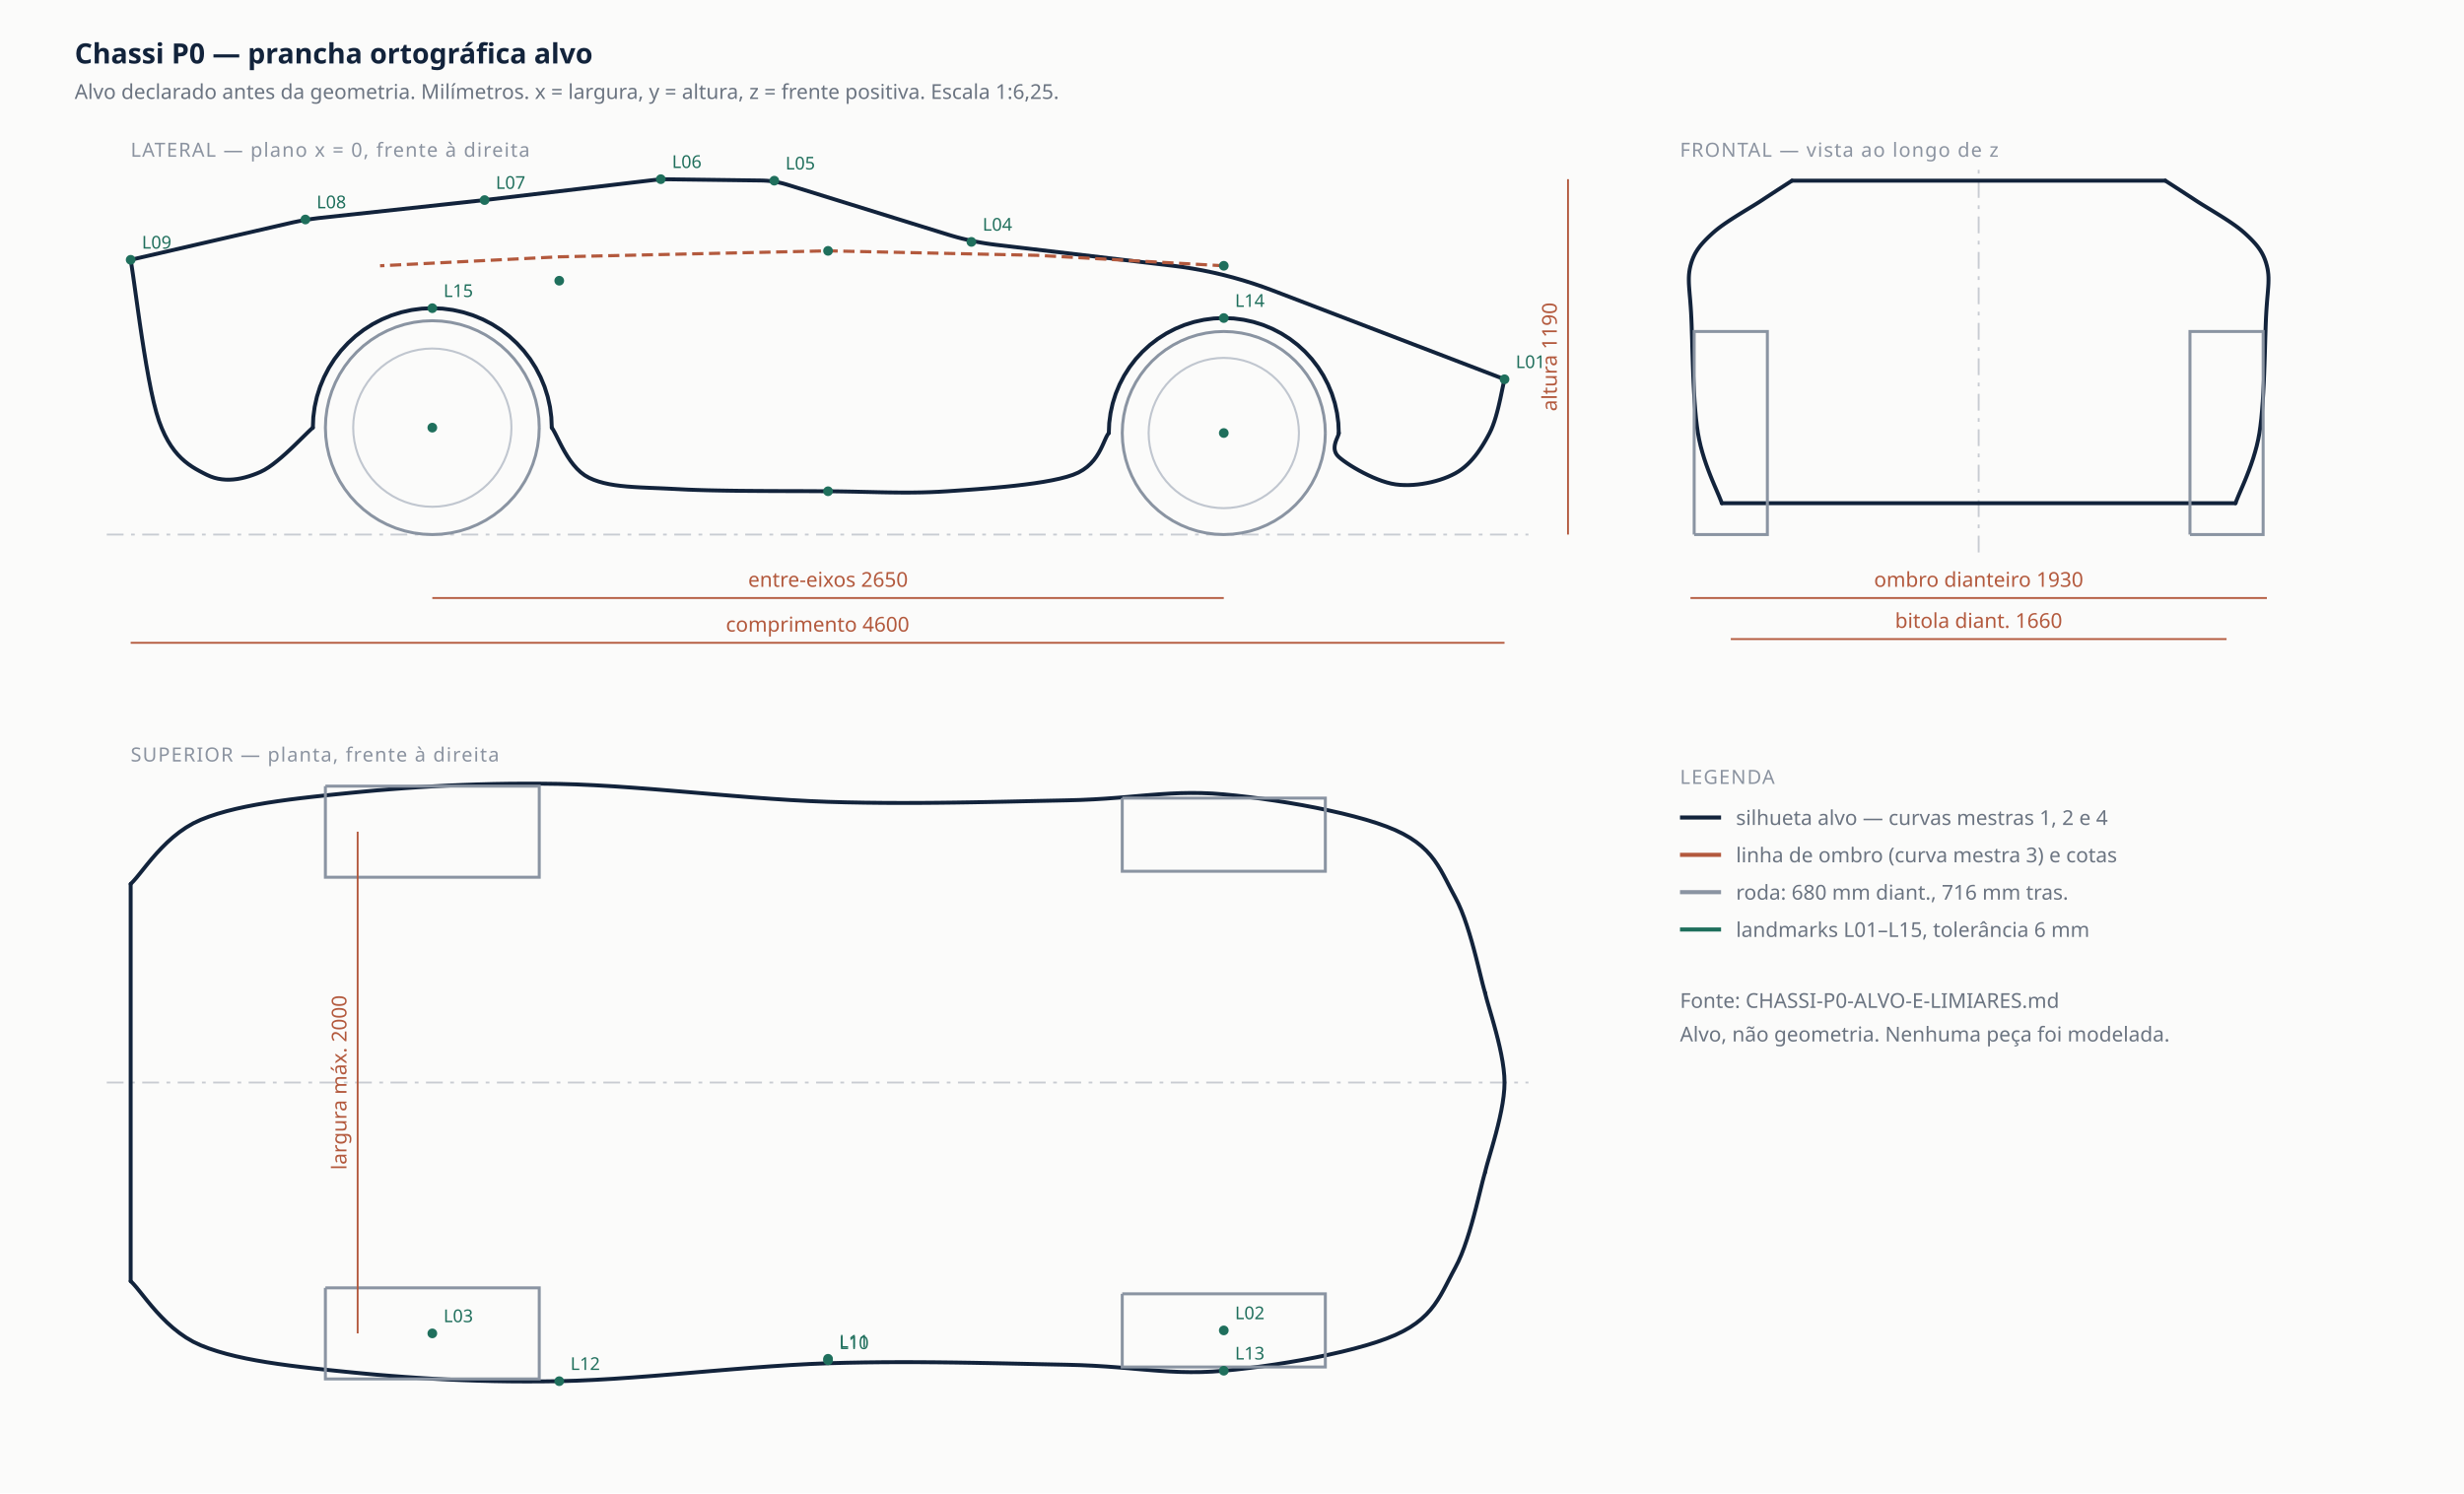
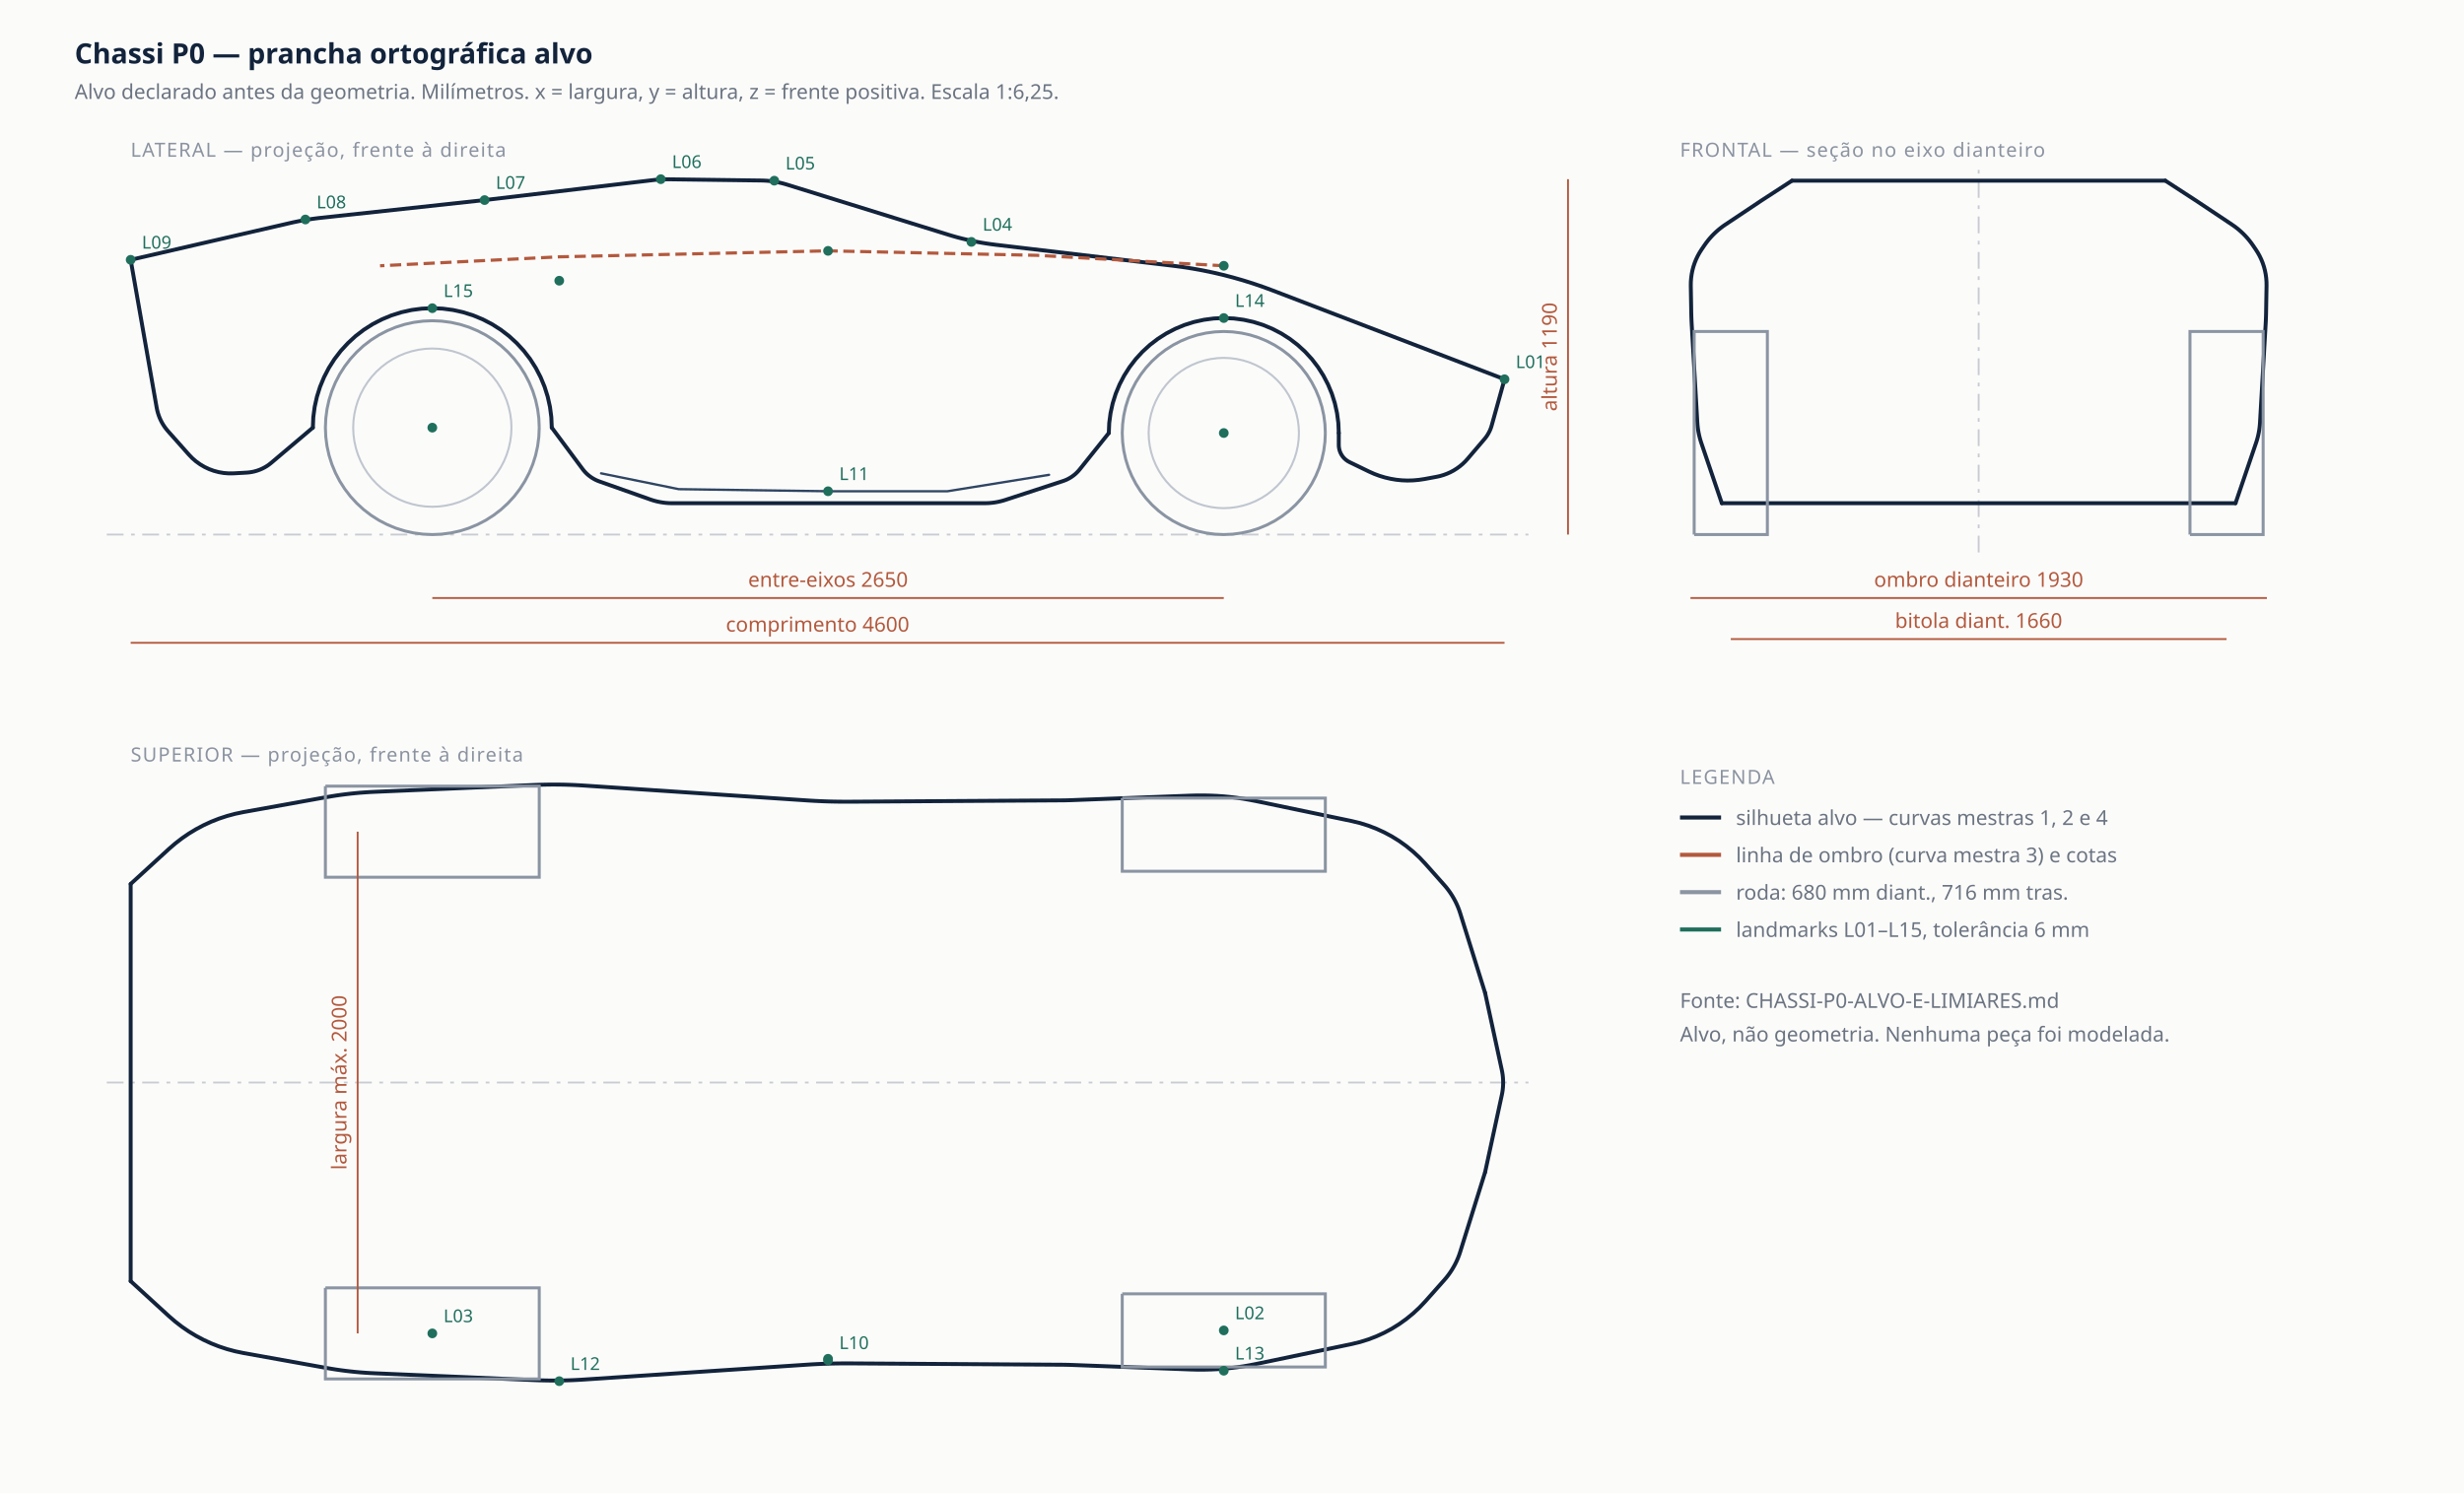
<svg xmlns="http://www.w3.org/2000/svg" viewBox="0 0 1320 800" width="1320" height="800" font-family="ui-sans-serif, system-ui, sans-serif">
  <rect width="1320" height="800" fill="#fbfbfa" />
  <style>
  .contorno{fill:none;stroke:#12233b;stroke-width:2.1;stroke-linejoin:round;stroke-linecap:round}
  .painel{fill:none;stroke:#2f4562;stroke-width:1.25;stroke-linejoin:round;stroke-linecap:round}
  .vidro{fill:none;stroke:#3d6b86;stroke-width:1.35;stroke-linejoin:round}
  .cromo{fill:none;stroke:#8a94a2;stroke-width:1.4;stroke-linejoin:round}
  .roda{fill:none;stroke:#8a94a2;stroke-width:1.6}
  .aro{fill:none;stroke:#c0c6cf;stroke-width:1.1}
  .eixo{fill:none;stroke:#c8ccd2;stroke-width:1;stroke-dasharray:9 4 2 4}
  .carater{fill:none;stroke:#b3593d;stroke-width:1.7;stroke-dasharray:6 3}
  .cota{stroke:#b3593d;stroke-width:1;fill:none}
  .cotat{fill:#b3593d;font-size:11px}
  .lm{fill:#1f6f5c}
  .lmt{fill:#1f6f5c;font-size:9.5px}
  .tit{fill:#12233b;font-size:15px;font-weight:600}
  .sub{fill:#6b7481;font-size:11px}
  .rot{fill:#8b93a0;font-size:10.5px;letter-spacing:.06em}
</style>
  <text x="40" y="34" class="tit">Chassi P0 — prancha ortográfica alvo</text>
  <text x="40" y="53" class="sub">Alvo declarado antes da geometria. Milímetros. x = largura, y = altura, z = frente positiva. Escala 1:6,25.</text>
-   <text x="70" y="84" class="rot">LATERAL — plano x = 0, frente à direita</text>
-   <text x="900" y="84" class="rot">FRONTAL — vista ao longo de z</text>
-   <text x="70" y="408" class="rot">SUPERIOR — planta, frente à direita</text>
+   <text x="70" y="84" class="rot">LATERAL — projeção, frente à direita</text>
+   <text x="900" y="84" class="rot">FRONTAL — seção no eixo dianteiro</text>
+   <text x="70" y="408" class="rot">SUPERIOR — projeção, frente à direita</text>
  <path class="eixo" d="M 57.2 286.4 L 818.8 286.4" />
  <path class="contorno" d="M 806 203.2 L 681.67 155.58 L 676.46 153.66 L 671.2 151.87 L 665.9 150.21 L 660.56 148.68 L 655.19 147.28 L 649.78 146.02 L 644.34 144.89 L 638.87 143.9 L 633.39 143.04 L 627.88 142.32 L 533.55 131.16 L 530.93 130.82 L 528.32 130.44 L 525.71 130.01 L 523.11 129.53 L 520.53 129.01 L 517.95 128.43 L 515.38 127.81 L 512.83 127.15 L 510.29 126.43 L 507.76 125.67 L 421.45 98.86 L 420.12 98.47 L 418.78 98.12 L 417.44 97.81 L 416.08 97.53 L 414.72 97.3 L 413.35 97.1 L 411.98 96.94 L 410.6 96.82 L 409.22 96.75 L 407.84 96.71 L 358.21 96.06 L 357.37 96.05 L 356.53 96.06 L 355.69 96.07 L 354.85 96.1 L 354.01 96.14 L 353.17 96.19 L 352.33 96.25 L 351.49 96.32 L 350.66 96.4 L 349.82 96.5 L 260.09 107.14 L 259.99 107.15 L 259.89 107.17 L 259.79 107.18 L 259.7 107.19 L 259.6 107.2 L 259.5 107.21 L 259.41 107.22 L 259.31 107.23 L 259.21 107.24 L 259.11 107.25 L 172.12 116.68 L 170.42 116.87 L 168.72 117.09 L 167.02 117.32 L 165.33 117.58 L 163.64 117.85 L 161.96 118.15 L 160.27 118.46 L 158.59 118.8 L 156.92 119.15 L 155.25 119.53 L 70 139.2" />
-   <path class="contorno" d="M 806 203.2 L 805.7 204.39 L 805.37 205.87 L 805 207.6 L 804.6 209.54 L 804.16 211.66 L 803.68 213.91 L 803.15 216.25 L 802.58 218.65 L 801.95 221.06 L 801.28 223.46 L 800.55 225.79 L 799.76 228.01 L 798.91 230.1 L 798 232 L 797.04 233.8 L 796.04 235.6 L 794.99 237.39 L 793.9 239.15 L 792.75 240.89 L 791.56 242.58 L 790.3 244.23 L 788.98 245.82 L 787.6 247.34 L 786.15 248.78 L 784.63 250.14 L 783.03 251.4 L 781.36 252.56 L 779.6 253.6 L 777.73 254.55 L 775.73 255.45 L 773.61 256.28 L 771.4 257.04 L 769.11 257.72 L 766.75 258.32 L 764.35 258.83 L 761.92 259.25 L 759.47 259.57 L 757.02 259.79 L 754.6 259.9 L 752.21 259.89 L 749.87 259.77 L 747.6 259.52 L 745.31 259.1 L 742.91 258.48 L 740.43 257.7 L 737.91 256.76 L 735.38 255.71 L 732.86 254.55 L 730.4 253.33 L 728.02 252.06 L 725.75 250.76 L 723.62 249.47 L 721.67 248.2 L 719.93 246.98 L 718.43 245.84 L 717.2 244.8 L 716.26 243.8 L 715.6 242.76 L 715.19 241.7 L 714.98 240.63 L 714.96 239.56 L 715.07 238.51 L 715.3 237.48 L 715.6 236.49 L 715.95 235.55 L 716.31 234.67 L 716.65 233.86 L 716.93 233.14 L 717.13 232.52 L 717.2 232" />
-   <path class="contorno" d="M 594 232 L 593.33 232.94 L 592.68 234.14 L 592.02 235.56 L 591.31 237.16 L 590.53 238.9 L 589.63 240.75 L 588.6 242.65 L 587.39 244.58 L 585.99 246.49 L 584.34 248.34 L 582.44 250.1 L 580.23 251.72 L 577.7 253.17 L 574.8 254.4 L 571.47 255.47 L 567.69 256.45 L 563.52 257.34 L 559.01 258.16 L 554.21 258.91 L 549.19 259.58 L 544 260.2 L 538.7 260.76 L 533.33 261.26 L 527.97 261.72 L 522.65 262.14 L 517.45 262.52 L 512.42 262.87 L 507.6 263.2 L 502.97 263.47 L 498.43 263.67 L 493.96 263.8 L 489.55 263.87 L 485.16 263.9 L 480.79 263.87 L 476.4 263.82 L 471.98 263.74 L 467.51 263.64 L 462.96 263.54 L 458.31 263.43 L 453.55 263.34 L 448.66 263.26 L 443.6 263.2 L 438.3 263.17 L 432.73 263.14 L 426.94 263.12 L 420.98 263.11 L 414.9 263.09 L 408.75 263.06 L 402.6 263.02 L 396.49 262.97 L 390.47 262.89 L 384.59 262.79 L 378.91 262.67 L 373.49 262.51 L 368.37 262.32 L 363.6 262.08 L 359.12 261.85 L 354.82 261.65 L 350.69 261.48 L 346.74 261.31 L 342.95 261.13 L 339.32 260.91 L 335.85 260.65 L 332.53 260.32 L 329.36 259.91 L 326.34 259.4 L 323.46 258.77 L 320.71 258 L 318.09 257.09 L 315.6 256 L 313.26 254.66 L 311.1 253.02 L 309.1 251.13 L 307.26 249.05 L 305.57 246.83 L 304.02 244.52 L 302.6 242.18 L 301.3 239.85 L 300.12 237.59 L 299.04 235.45 L 298.06 233.48 L 297.16 231.73 L 296.35 230.26 L 295.6 229.12" />
-   <path class="contorno" d="M 167.6 229.12 L 166.46 230.13 L 165.08 231.45 L 163.47 233.03 L 161.66 234.8 L 159.7 236.73 L 157.6 238.77 L 155.4 240.86 L 153.13 242.95 L 150.81 245 L 148.47 246.95 L 146.16 248.76 L 143.89 250.37 L 141.69 251.73 L 139.6 252.8 L 137.56 253.67 L 135.5 254.45 L 133.42 255.15 L 131.34 255.75 L 129.24 256.25 L 127.15 256.63 L 125.05 256.88 L 122.96 257 L 120.88 256.98 L 118.82 256.8 L 116.77 256.47 L 114.75 255.96 L 112.76 255.27 L 110.8 254.4 L 108.85 253.42 L 106.88 252.38 L 104.92 251.28 L 102.95 250.07 L 100.99 248.72 L 99.06 247.21 L 97.15 245.5 L 95.28 243.57 L 93.44 241.38 L 91.66 238.91 L 89.94 236.13 L 88.28 233 L 86.7 229.5 L 85.2 225.6 L 83.76 221 L 82.35 215.52 L 80.98 209.34 L 79.66 202.59 L 78.38 195.45 L 77.16 188.07 L 76 180.6 L 74.9 173.21 L 73.88 166.04 L 72.93 159.27 L 72.06 153.04 L 71.28 147.51 L 70.59 142.85 L 70 139.2" />
+   <path class="contorno" d="M 806 203.2 L 799.13 227.92 L 798.89 228.71 L 798.62 229.5 L 798.31 230.28 L 797.97 231.04 L 797.59 231.78 L 797.18 232.51 L 796.75 233.22 L 796.28 233.91 L 795.78 234.58 L 795.25 235.23 L 786.23 245.82 L 784.91 247.27 L 783.49 248.63 L 781.98 249.88 L 780.39 251.03 L 778.72 252.08 L 776.99 253 L 775.19 253.8 L 773.35 254.48 L 771.46 255.04 L 769.55 255.46 L 763.08 256.66 L 760.07 257.11 L 757.04 257.38 L 754 257.46 L 750.96 257.34 L 747.94 257.03 L 744.94 256.52 L 741.97 255.83 L 739.06 254.96 L 736.21 253.9 L 733.43 252.66 L 722.96 247.59 L 721.96 247.03 L 721.03 246.37 L 720.18 245.61 L 719.42 244.76 L 718.76 243.82 L 718.21 242.82 L 717.77 241.77 L 717.46 240.67 L 717.26 239.54 L 717.2 238.4 L 717.2 232" />
+   <path class="contorno" d="M 594 232 L 578.38 251.53 L 577.66 252.37 L 576.89 253.18 L 576.08 253.94 L 575.22 254.65 L 574.32 255.31 L 573.39 255.92 L 572.42 256.47 L 571.43 256.97 L 570.4 257.4 L 569.35 257.78 L 538.53 267.86 L 537.47 268.19 L 536.4 268.48 L 535.31 268.74 L 534.23 268.97 L 533.13 269.16 L 532.03 269.32 L 530.92 269.44 L 529.82 269.53 L 528.7 269.58 L 527.59 269.6 L 360.05 269.6 L 358.85 269.58 L 357.65 269.52 L 356.46 269.42 L 355.27 269.27 L 354.09 269.09 L 352.91 268.87 L 351.74 268.61 L 350.58 268.3 L 349.43 267.96 L 348.3 267.58 L 321.11 257.95 L 320.05 257.54 L 319.02 257.07 L 318.02 256.54 L 317.05 255.95 L 316.12 255.3 L 315.22 254.6 L 314.37 253.85 L 313.57 253.05 L 312.82 252.2 L 312.11 251.31 L 295.6 229.12" />
+   <path class="contorno" d="M 167.6 229.12 L 145.33 247.95 L 144.19 248.85 L 143 249.68 L 141.76 250.42 L 140.47 251.08 L 139.15 251.66 L 137.79 252.15 L 136.39 252.56 L 134.98 252.87 L 133.55 253.09 L 132.11 253.22 L 125.2 253.6 L 122.51 253.63 L 119.84 253.42 L 117.19 252.96 L 114.59 252.27 L 112.07 251.35 L 109.64 250.21 L 107.32 248.85 L 105.13 247.3 L 103.09 245.55 L 101.22 243.62 L 90.02 231.02 L 89.11 229.94 L 88.26 228.81 L 87.48 227.63 L 86.76 226.42 L 86.11 225.16 L 85.53 223.87 L 85.02 222.55 L 84.59 221.21 L 84.23 219.84 L 83.94 218.45 L 70 139.2" />
  <path class="roda" d="M 710 232 L 709.79 227.26 L 709.17 222.55 L 708.15 217.92 L 706.72 213.39 L 704.9 209.01 L 702.71 204.8 L 700.16 200.8 L 697.27 197.03 L 694.07 193.53 L 690.57 190.33 L 686.8 187.44 L 682.8 184.89 L 678.59 182.7 L 674.21 180.88 L 669.68 179.45 L 665.05 178.43 L 660.34 177.81 L 655.6 177.6 L 650.86 177.81 L 646.15 178.43 L 641.52 179.45 L 636.99 180.88 L 632.61 182.7 L 628.4 184.89 L 624.4 187.44 L 620.63 190.33 L 617.13 193.53 L 613.93 197.03 L 611.04 200.8 L 608.49 204.8 L 606.3 209.01 L 604.48 213.39 L 603.05 217.92 L 602.03 222.55 L 601.41 227.26 L 601.2 232 L 601.41 236.74 L 602.03 241.45 L 603.05 246.08 L 604.48 250.61 L 606.3 254.99 L 608.49 259.2 L 611.04 263.2 L 613.93 266.97 L 617.13 270.47 L 620.63 273.67 L 624.4 276.56 L 628.4 279.11 L 632.61 281.3 L 636.99 283.12 L 641.52 284.55 L 646.15 285.57 L 650.86 286.19 L 655.6 286.4 L 660.34 286.19 L 665.05 285.57 L 669.68 284.55 L 674.21 283.12 L 678.59 281.3 L 682.8 279.11 L 686.8 276.56 L 690.57 273.67 L 694.07 270.47 L 697.27 266.97 L 700.16 263.2 L 702.71 259.2 L 704.9 254.99 L 706.72 250.61 L 708.15 246.08 L 709.17 241.45 L 709.79 236.74 L 710 232" />
  <path class="aro" d="M 695.86 232 L 695.7 228.49 L 695.24 225.01 L 694.48 221.58 L 693.43 218.23 L 692.08 214.99 L 690.46 211.87 L 688.58 208.91 L 686.44 206.12 L 684.07 203.53 L 681.48 201.16 L 678.69 199.02 L 675.73 197.14 L 672.61 195.52 L 669.37 194.17 L 666.02 193.12 L 662.59 192.36 L 659.11 191.9 L 655.6 191.74 L 652.09 191.9 L 648.61 192.36 L 645.18 193.12 L 641.83 194.17 L 638.59 195.52 L 635.47 197.14 L 632.51 199.02 L 629.72 201.16 L 627.13 203.53 L 624.76 206.12 L 622.62 208.91 L 620.74 211.87 L 619.12 214.99 L 617.77 218.23 L 616.72 221.58 L 615.96 225.01 L 615.5 228.49 L 615.34 232 L 615.5 235.51 L 615.96 238.99 L 616.72 242.42 L 617.77 245.77 L 619.12 249.01 L 620.74 252.13 L 622.62 255.09 L 624.76 257.88 L 627.13 260.47 L 629.72 262.84 L 632.51 264.98 L 635.47 266.86 L 638.59 268.48 L 641.83 269.83 L 645.18 270.88 L 648.61 271.64 L 652.09 272.1 L 655.6 272.26 L 659.11 272.1 L 662.59 271.64 L 666.02 270.88 L 669.37 269.83 L 672.61 268.48 L 675.73 266.86 L 678.69 264.98 L 681.48 262.84 L 684.07 260.47 L 686.44 257.88 L 688.58 255.09 L 690.46 252.13 L 692.08 249.01 L 693.43 245.77 L 694.48 242.42 L 695.24 238.99 L 695.7 235.51 L 695.86 232" />
  <path class="contorno" d="M 594 232 L 594.23 226.63 L 594.94 221.3 L 596.1 216.06 L 597.71 210.93 L 599.77 205.97 L 602.25 201.2 L 605.14 196.67 L 608.41 192.4 L 612.04 188.44 L 616 184.81 L 620.27 181.54 L 624.8 178.65 L 629.57 176.17 L 634.53 174.11 L 639.66 172.5 L 644.9 171.34 L 650.23 170.63 L 655.6 170.4 L 660.97 170.63 L 666.3 171.34 L 671.54 172.5 L 676.67 174.11 L 681.63 176.17 L 686.4 178.65 L 690.93 181.54 L 695.2 184.81 L 699.16 188.44 L 702.79 192.4 L 706.06 196.67 L 708.95 201.2 L 711.43 205.97 L 713.49 210.93 L 715.1 216.06 L 716.26 221.3 L 716.97 226.63 L 717.2 232" />
  <path class="roda" d="M 288.88 229.12 L 288.66 224.13 L 288.01 219.17 L 286.93 214.29 L 285.43 209.53 L 283.51 204.91 L 281.21 200.48 L 278.52 196.27 L 275.48 192.3 L 272.1 188.62 L 268.42 185.24 L 264.45 182.2 L 260.24 179.51 L 255.81 177.21 L 251.19 175.29 L 246.43 173.79 L 241.55 172.71 L 236.59 172.06 L 231.6 171.84 L 226.61 172.06 L 221.65 172.71 L 216.77 173.79 L 212.01 175.29 L 207.39 177.21 L 202.96 179.51 L 198.75 182.2 L 194.78 185.24 L 191.1 188.62 L 187.72 192.3 L 184.68 196.27 L 181.99 200.48 L 179.69 204.91 L 177.77 209.53 L 176.27 214.29 L 175.19 219.17 L 174.54 224.13 L 174.32 229.12 L 174.54 234.11 L 175.19 239.07 L 176.27 243.95 L 177.77 248.71 L 179.69 253.33 L 181.99 257.76 L 184.68 261.97 L 187.72 265.94 L 191.1 269.62 L 194.78 273 L 198.75 276.04 L 202.96 278.73 L 207.39 281.03 L 212.01 282.95 L 216.77 284.45 L 221.65 285.53 L 226.61 286.18 L 231.6 286.4 L 236.59 286.18 L 241.55 285.53 L 246.43 284.45 L 251.19 282.95 L 255.81 281.03 L 260.24 278.73 L 264.45 276.04 L 268.42 273 L 272.1 269.62 L 275.48 265.94 L 278.52 261.97 L 281.21 257.76 L 283.51 253.33 L 285.43 248.71 L 286.93 243.95 L 288.01 239.07 L 288.66 234.11 L 288.88 229.12" />
  <path class="aro" d="M 273.99 229.12 L 273.83 225.43 L 273.34 221.76 L 272.54 218.15 L 271.43 214.62 L 270.02 211.21 L 268.31 207.93 L 266.32 204.81 L 264.07 201.87 L 261.57 199.15 L 258.85 196.65 L 255.91 194.4 L 252.79 192.41 L 249.51 190.7 L 246.1 189.29 L 242.57 188.18 L 238.96 187.38 L 235.29 186.89 L 231.6 186.73 L 227.91 186.89 L 224.24 187.38 L 220.63 188.18 L 217.1 189.29 L 213.69 190.7 L 210.41 192.41 L 207.29 194.4 L 204.35 196.65 L 201.63 199.15 L 199.13 201.87 L 196.88 204.81 L 194.89 207.93 L 193.18 211.21 L 191.77 214.62 L 190.66 218.15 L 189.86 221.76 L 189.37 225.43 L 189.21 229.12 L 189.37 232.81 L 189.86 236.48 L 190.66 240.09 L 191.77 243.62 L 193.18 247.03 L 194.89 250.31 L 196.88 253.43 L 199.13 256.37 L 201.63 259.09 L 204.35 261.59 L 207.29 263.84 L 210.41 265.83 L 213.69 267.54 L 217.1 268.95 L 220.63 270.06 L 224.24 270.86 L 227.91 271.35 L 231.6 271.51 L 235.29 271.35 L 238.96 270.86 L 242.57 270.06 L 246.1 268.95 L 249.51 267.54 L 252.79 265.83 L 255.91 263.84 L 258.85 261.59 L 261.57 259.09 L 264.07 256.37 L 266.32 253.43 L 268.31 250.31 L 270.02 247.03 L 271.43 243.62 L 272.54 240.09 L 273.34 236.48 L 273.83 232.81 L 273.99 229.12" />
  <path class="contorno" d="M 167.6 229.12 L 167.84 223.54 L 168.57 218.01 L 169.78 212.56 L 171.46 207.23 L 173.6 202.07 L 176.17 197.12 L 179.17 192.41 L 182.57 187.98 L 186.35 183.87 L 190.46 180.09 L 194.89 176.69 L 199.6 173.69 L 204.55 171.12 L 209.71 168.98 L 215.04 167.3 L 220.49 166.09 L 226.02 165.36 L 231.6 165.12 L 237.18 165.36 L 242.71 166.09 L 248.16 167.3 L 253.49 168.98 L 258.65 171.12 L 263.6 173.69 L 268.31 176.69 L 272.74 180.09 L 276.85 183.87 L 280.63 187.98 L 284.03 192.41 L 287.03 197.12 L 289.6 202.07 L 291.74 207.23 L 293.42 212.56 L 294.63 218.01 L 295.36 223.54 L 295.6 229.12" />
  <path class="carater" d="M 655.6 142.4 L 555.6 136.8 L 443.6 134.4 L 299.6 137.6 L 203.6 142.4" />
+   <path class="painel" d="M 562 254.4 L 507.6 263.2 L 443.6 263.2 L 363.6 262.08 L 322 253.6" />
  <path class="eixo" d="M 57.2 580 L 818.8 580" />
-   <path class="contorno" d="M 795.6 628 L 794.99 630.12 L 794.29 632.76 L 793.52 635.86 L 792.66 639.34 L 791.72 643.13 L 790.7 647.16 L 789.6 651.35 L 788.42 655.63 L 787.15 659.94 L 785.8 664.19 L 784.38 668.31 L 782.87 672.24 L 781.27 675.89 L 779.6 679.2 L 777.95 682.28 L 776.39 685.29 L 774.88 688.22 L 773.37 691.08 L 771.81 693.87 L 770.15 696.57 L 768.35 699.2 L 766.35 701.74 L 764.11 704.21 L 761.58 706.58 L 758.71 708.87 L 755.46 711.07 L 751.77 713.18 L 747.6 715.2 L 742.86 717.14 L 737.54 719.02 L 731.71 720.83 L 725.45 722.56 L 718.84 724.22 L 711.95 725.78 L 704.85 727.25 L 697.62 728.62 L 690.33 729.88 L 683.05 731.04 L 675.87 732.07 L 668.85 732.98 L 662.07 733.76 L 655.6 734.4 L 649.46 734.86 L 643.57 735.1 L 637.86 735.15 L 632.3 735.05 L 626.81 734.81 L 621.35 734.47 L 615.85 734.05 L 610.26 733.58 L 604.52 733.08 L 598.57 732.59 L 592.37 732.13 L 585.84 731.73 L 578.94 731.41 L 571.6 731.2 L 563.85 731.04 L 555.76 730.87 L 547.37 730.68 L 538.7 730.49 L 529.79 730.31 L 520.66 730.14 L 511.35 730 L 501.89 729.89 L 492.3 729.82 L 482.62 729.8 L 472.88 729.84 L 463.11 729.95 L 453.34 730.13 L 443.6 730.4 L 433.73 730.8 L 423.59 731.35 L 413.22 732.03 L 402.69 732.8 L 392.04 733.65 L 381.33 734.54 L 370.6 735.45 L 359.91 736.35 L 349.32 737.21 L 338.88 738 L 328.63 738.71 L 318.63 739.29 L 308.94 739.73 L 299.6 740 L 290.54 740.12 L 281.64 740.15 L 272.91 740.1 L 264.33 739.96 L 255.93 739.74 L 247.68 739.45 L 239.6 739.1 L 231.68 738.68 L 223.93 738.21 L 216.33 737.69 L 208.91 737.12 L 201.64 736.52 L 194.54 735.87 L 187.6 735.2 L 180.8 734.51 L 174.12 733.82 L 167.58 733.11 L 161.17 732.37 L 154.93 731.59 L 148.85 730.75 L 142.95 729.85 L 137.24 728.87 L 131.73 727.81 L 126.43 726.65 L 121.36 725.38 L 116.52 723.99 L 111.93 722.47 L 107.6 720.8 L 103.52 718.88 L 99.67 716.63 L 96.06 714.13 L 92.67 711.43 L 89.5 708.58 L 86.55 705.65 L 83.8 702.7 L 81.26 699.79 L 78.92 696.97 L 76.77 694.3 L 74.81 691.86 L 73.03 689.68 L 71.43 687.85 L 70 686.4" />
-   <path class="contorno" d="M 795.6 532 L 794.99 529.88 L 794.29 527.24 L 793.52 524.14 L 792.66 520.66 L 791.72 516.87 L 790.7 512.84 L 789.6 508.65 L 788.42 504.37 L 787.15 500.06 L 785.8 495.81 L 784.38 491.69 L 782.87 487.76 L 781.27 484.11 L 779.6 480.8 L 777.95 477.72 L 776.39 474.71 L 774.88 471.78 L 773.37 468.92 L 771.81 466.13 L 770.15 463.43 L 768.35 460.8 L 766.35 458.26 L 764.11 455.79 L 761.58 453.42 L 758.71 451.13 L 755.46 448.93 L 751.77 446.82 L 747.6 444.8 L 742.86 442.86 L 737.54 440.98 L 731.71 439.17 L 725.45 437.44 L 718.84 435.78 L 711.95 434.22 L 704.85 432.75 L 697.62 431.38 L 690.33 430.12 L 683.05 428.96 L 675.87 427.93 L 668.85 427.02 L 662.07 426.24 L 655.6 425.6 L 649.46 425.14 L 643.57 424.9 L 637.86 424.85 L 632.3 424.95 L 626.81 425.19 L 621.35 425.53 L 615.85 425.95 L 610.26 426.42 L 604.52 426.92 L 598.57 427.41 L 592.37 427.87 L 585.84 428.27 L 578.94 428.59 L 571.6 428.8 L 563.85 428.96 L 555.76 429.13 L 547.37 429.32 L 538.7 429.51 L 529.79 429.69 L 520.66 429.86 L 511.35 430 L 501.89 430.11 L 492.3 430.18 L 482.62 430.2 L 472.88 430.16 L 463.11 430.05 L 453.34 429.87 L 443.6 429.6 L 433.73 429.2 L 423.59 428.65 L 413.22 427.97 L 402.69 427.2 L 392.04 426.35 L 381.33 425.46 L 370.6 424.55 L 359.91 423.65 L 349.32 422.79 L 338.88 422 L 328.63 421.29 L 318.63 420.71 L 308.94 420.27 L 299.6 420 L 290.54 419.88 L 281.64 419.85 L 272.91 419.9 L 264.33 420.04 L 255.93 420.26 L 247.68 420.55 L 239.6 420.9 L 231.68 421.32 L 223.93 421.79 L 216.33 422.31 L 208.91 422.88 L 201.64 423.48 L 194.54 424.13 L 187.6 424.8 L 180.8 425.49 L 174.12 426.18 L 167.58 426.89 L 161.17 427.63 L 154.93 428.41 L 148.85 429.25 L 142.95 430.15 L 137.24 431.13 L 131.73 432.19 L 126.43 433.35 L 121.36 434.62 L 116.52 436.01 L 111.93 437.53 L 107.6 439.2 L 103.52 441.12 L 99.67 443.37 L 96.06 445.87 L 92.67 448.57 L 89.5 451.42 L 86.55 454.35 L 83.8 457.3 L 81.26 460.21 L 78.92 463.03 L 76.77 465.7 L 74.81 468.14 L 73.03 470.32 L 71.43 472.15 L 70 473.6" />
-   <path class="contorno" d="M 795.6 628 L 796.07 626.05 L 796.72 623.66 L 797.52 620.89 L 798.42 617.78 L 799.4 614.4 L 800.42 610.79 L 801.45 607 L 802.45 603.09 L 803.39 599.11 L 804.24 595.11 L 804.96 591.15 L 805.51 587.28 L 805.87 583.54 L 806 580 L 805.87 576.46 L 805.51 572.72 L 804.96 568.85 L 804.24 564.89 L 803.39 560.89 L 802.45 556.91 L 801.45 553 L 800.42 549.21 L 799.4 545.6 L 798.42 542.22 L 797.52 539.11 L 796.72 536.34 L 796.07 533.95 L 795.6 532" />
+   <path class="contorno" d="M 795.6 628 L 782.27 670.66 L 781.71 672.33 L 781.08 673.98 L 780.38 675.59 L 779.61 677.18 L 778.77 678.73 L 777.87 680.25 L 776.91 681.72 L 775.88 683.16 L 774.8 684.55 L 773.65 685.89 L 763.6 697.2 L 760.4 700.58 L 756.99 703.74 L 753.39 706.68 L 749.61 709.39 L 745.66 711.85 L 741.56 714.05 L 737.33 715.98 L 732.99 717.64 L 728.55 719.03 L 724.02 720.12 L 672.87 730.8 L 669.43 731.47 L 665.96 732.06 L 662.49 732.57 L 659 732.99 L 655.51 733.33 L 652.01 733.58 L 648.5 733.74 L 644.99 733.82 L 641.48 733.82 L 637.97 733.73 L 575.16 731.34 L 574.45 731.31 L 573.74 731.29 L 573.02 731.26 L 572.31 731.25 L 571.6 731.23 L 570.89 731.21 L 570.17 731.2 L 569.46 731.19 L 568.75 731.18 L 568.04 731.18 L 455.26 730.47 L 452.93 730.47 L 450.6 730.48 L 448.27 730.51 L 445.94 730.55 L 443.61 730.61 L 441.28 730.69 L 438.95 730.79 L 436.62 730.9 L 434.3 731.03 L 431.97 731.18 L 312.71 739.13 L 310.09 739.29 L 307.47 739.42 L 304.85 739.52 L 302.22 739.6 L 299.6 739.64 L 296.97 739.66 L 294.34 739.65 L 291.72 739.6 L 289.09 739.54 L 286.47 739.44 L 200.59 735.76 L 198 735.63 L 195.41 735.46 L 192.82 735.27 L 190.23 735.03 L 187.65 734.76 L 185.07 734.46 L 182.49 734.12 L 179.92 733.75 L 177.36 733.34 L 174.8 732.9 L 130.36 724.9 L 125.96 723.98 L 121.61 722.81 L 117.33 721.4 L 113.14 719.75 L 109.05 717.86 L 105.08 715.75 L 101.22 713.42 L 97.51 710.88 L 93.94 708.13 L 90.53 705.19 L 70 686.4" />
+   <path class="contorno" d="M 795.6 532 L 782.27 489.34 L 781.71 487.67 L 781.08 486.02 L 780.38 484.41 L 779.61 482.82 L 778.77 481.27 L 777.87 479.75 L 776.91 478.28 L 775.88 476.84 L 774.8 475.45 L 773.65 474.11 L 763.6 462.8 L 760.4 459.42 L 756.99 456.26 L 753.39 453.32 L 749.61 450.61 L 745.66 448.15 L 741.56 445.95 L 737.33 444.02 L 732.99 442.36 L 728.55 440.97 L 724.02 439.88 L 672.87 429.2 L 669.43 428.53 L 665.96 427.94 L 662.49 427.43 L 659 427.01 L 655.51 426.67 L 652.01 426.42 L 648.5 426.26 L 644.99 426.18 L 641.48 426.18 L 637.97 426.27 L 575.16 428.66 L 574.45 428.69 L 573.74 428.71 L 573.02 428.74 L 572.31 428.75 L 571.6 428.77 L 570.89 428.79 L 570.17 428.8 L 569.46 428.81 L 568.75 428.82 L 568.04 428.82 L 455.26 429.53 L 452.93 429.53 L 450.6 429.52 L 448.27 429.49 L 445.94 429.45 L 443.61 429.39 L 441.28 429.31 L 438.95 429.21 L 436.62 429.1 L 434.3 428.97 L 431.97 428.82 L 312.71 420.87 L 310.09 420.71 L 307.47 420.58 L 304.85 420.48 L 302.22 420.4 L 299.6 420.36 L 296.97 420.34 L 294.34 420.35 L 291.72 420.4 L 289.09 420.46 L 286.47 420.56 L 200.59 424.24 L 198 424.37 L 195.41 424.54 L 192.82 424.73 L 190.23 424.97 L 187.65 425.24 L 185.07 425.54 L 182.49 425.88 L 179.92 426.25 L 177.36 426.66 L 174.8 427.1 L 130.36 435.1 L 125.96 436.02 L 121.61 437.19 L 117.33 438.6 L 113.14 440.25 L 109.05 442.14 L 105.08 444.25 L 101.22 446.58 L 97.51 449.12 L 93.94 451.87 L 90.53 454.81 L 70 473.6" />
+   <path class="contorno" d="M 795.6 628 L 804.53 586.78 L 804.79 585.44 L 805 584.09 L 805.14 582.73 L 805.23 581.37 L 805.26 580 L 805.23 578.63 L 805.14 577.27 L 805 575.91 L 804.79 574.56 L 804.53 573.22 L 795.6 532" />
  <path class="contorno" d="M 70 686.4 L 70 473.6" />
  <path class="roda" d="M 601.2 693.2 L 710 693.2 L 710 732.4 L 601.2 732.4 L 601.2 693.2" />
  <path class="roda" d="M 601.2 427.6 L 710 427.6 L 710 466.8 L 601.2 466.8 L 601.2 427.6" />
  <path class="roda" d="M 174.32 690 L 288.88 690 L 288.88 738.8 L 174.32 738.8 L 174.32 690" />
  <path class="roda" d="M 174.32 421.2 L 288.88 421.2 L 288.88 470 L 174.32 470 L 174.32 421.2" />
  <path class="eixo" d="M 1060 296 L 1060 89.6" />
-   <path class="contorno" d="M 1197.6 269.6 L 1198.14 268.13 L 1198.84 266.41 L 1199.66 264.46 L 1200.59 262.3 L 1201.61 259.93 L 1202.68 257.38 L 1203.78 254.65 L 1204.89 251.77 L 1205.99 248.74 L 1207.05 245.59 L 1208.04 242.32 L 1208.95 238.96 L 1209.74 235.51 L 1210.4 232 L 1210.94 228.26 L 1211.42 224.17 L 1211.82 219.78 L 1212.17 215.17 L 1212.47 210.39 L 1212.72 205.52 L 1212.93 200.6 L 1213.11 195.71 L 1213.27 190.9 L 1213.41 186.25 L 1213.53 181.81 L 1213.66 177.65 L 1213.78 173.82 L 1213.92 170.4 L 1214.08 167.34 L 1214.26 164.55 L 1214.45 161.99 L 1214.64 159.65 L 1214.83 157.49 L 1214.99 155.5 L 1215.13 153.65 L 1215.23 151.91 L 1215.27 150.25 L 1215.26 148.66 L 1215.18 147.11 L 1215.01 145.56 L 1214.76 144 L 1214.4 142.4 L 1213.96 140.82 L 1213.47 139.34 L 1212.91 137.94 L 1212.3 136.61 L 1211.63 135.35 L 1210.89 134.13 L 1210.08 132.95 L 1209.21 131.8 L 1208.26 130.66 L 1207.24 129.53 L 1206.15 128.38 L 1204.98 127.22 L 1203.73 126.03 L 1202.4 124.8 L 1200.93 123.53 L 1199.29 122.22 L 1197.51 120.9 L 1195.6 119.56 L 1193.61 118.22 L 1191.55 116.88 L 1189.45 115.55 L 1187.34 114.24 L 1185.25 112.95 L 1183.2 111.7 L 1181.23 110.5 L 1179.35 109.34 L 1177.6 108.24 L 1176 107.2 L 1174.5 106.21 L 1173.03 105.25 L 1171.59 104.31 L 1170.2 103.4 L 1168.86 102.53 L 1167.58 101.69 L 1166.35 100.9 L 1165.19 100.15 L 1164.11 99.45 L 1163.1 98.8 L 1162.18 98.21 L 1161.36 97.68 L 1160.63 97.21 L 1160 96.8" />
-   <path class="contorno" d="M 922.4 269.6 L 921.86 268.13 L 921.16 266.41 L 920.34 264.46 L 919.41 262.3 L 918.39 259.93 L 917.32 257.38 L 916.22 254.65 L 915.11 251.77 L 914.01 248.74 L 912.95 245.59 L 911.96 242.32 L 911.05 238.96 L 910.26 235.51 L 909.6 232 L 909.06 228.26 L 908.58 224.17 L 908.18 219.78 L 907.83 215.17 L 907.53 210.39 L 907.28 205.52 L 907.07 200.6 L 906.89 195.71 L 906.73 190.9 L 906.59 186.25 L 906.47 181.81 L 906.34 177.65 L 906.22 173.82 L 906.08 170.4 L 905.92 167.34 L 905.74 164.55 L 905.55 161.99 L 905.36 159.65 L 905.17 157.49 L 905.01 155.5 L 904.87 153.65 L 904.77 151.91 L 904.73 150.25 L 904.74 148.66 L 904.82 147.11 L 904.99 145.56 L 905.24 144 L 905.6 142.4 L 906.04 140.82 L 906.53 139.34 L 907.09 137.94 L 907.7 136.61 L 908.37 135.35 L 909.11 134.13 L 909.92 132.95 L 910.79 131.8 L 911.74 130.66 L 912.76 129.53 L 913.85 128.38 L 915.02 127.22 L 916.27 126.03 L 917.6 124.8 L 919.07 123.53 L 920.71 122.22 L 922.49 120.9 L 924.4 119.56 L 926.39 118.22 L 928.45 116.88 L 930.55 115.55 L 932.66 114.24 L 934.75 112.95 L 936.8 111.7 L 938.77 110.5 L 940.65 109.34 L 942.4 108.24 L 944 107.2 L 945.5 106.21 L 946.97 105.25 L 948.41 104.31 L 949.8 103.4 L 951.14 102.53 L 952.42 101.69 L 953.65 100.9 L 954.81 100.15 L 955.89 99.45 L 956.9 98.8 L 957.82 98.21 L 958.64 97.68 L 959.37 97.21 L 960 96.8" />
+   <path class="contorno" d="M 1197.6 269.6 L 1208.57 237.37 L 1208.92 236.3 L 1209.24 235.22 L 1209.53 234.13 L 1209.79 233.03 L 1210.02 231.93 L 1210.22 230.82 L 1210.39 229.7 L 1210.53 228.58 L 1210.64 227.46 L 1210.72 226.34 L 1213.76 173.27 L 1213.79 172.7 L 1213.82 172.12 L 1213.84 171.55 L 1213.87 170.97 L 1213.89 170.4 L 1213.91 169.82 L 1213.93 169.25 L 1213.94 168.67 L 1213.96 168.1 L 1213.97 167.52 L 1214.22 153.05 L 1214.19 150.99 L 1214.03 148.93 L 1213.75 146.89 L 1213.35 144.87 L 1212.82 142.87 L 1212.17 140.92 L 1211.4 139 L 1210.51 137.14 L 1209.51 135.34 L 1208.4 133.6 L 1206.96 131.49 L 1206.03 130.18 L 1205.06 128.92 L 1204.04 127.69 L 1202.97 126.5 L 1201.85 125.35 L 1200.69 124.25 L 1199.49 123.19 L 1198.25 122.18 L 1196.98 121.22 L 1195.66 120.31 L 1176.23 107.35 L 1176.19 107.32 L 1176.14 107.29 L 1176.09 107.26 L 1176.05 107.23 L 1176 107.2 L 1175.95 107.17 L 1175.91 107.14 L 1175.86 107.11 L 1175.81 107.08 L 1175.77 107.05 L 1160 96.8" />
+   <path class="contorno" d="M 922.4 269.6 L 911.43 237.37 L 911.08 236.3 L 910.76 235.22 L 910.47 234.13 L 910.21 233.03 L 909.98 231.93 L 909.78 230.82 L 909.61 229.7 L 909.47 228.58 L 909.36 227.46 L 909.28 226.34 L 906.24 173.27 L 906.21 172.7 L 906.18 172.12 L 906.16 171.55 L 906.13 170.97 L 906.11 170.4 L 906.09 169.82 L 906.07 169.25 L 906.06 168.67 L 906.04 168.1 L 906.03 167.52 L 905.78 153.05 L 905.81 150.99 L 905.97 148.93 L 906.25 146.89 L 906.65 144.87 L 907.18 142.87 L 907.83 140.92 L 908.6 139 L 909.49 137.14 L 910.49 135.34 L 911.6 133.6 L 913.04 131.49 L 913.97 130.18 L 914.94 128.92 L 915.96 127.69 L 917.03 126.5 L 918.15 125.35 L 919.31 124.25 L 920.51 123.19 L 921.75 122.18 L 923.02 121.22 L 924.34 120.31 L 943.77 107.35 L 943.81 107.32 L 943.86 107.29 L 943.91 107.26 L 943.95 107.23 L 944 107.2 L 944.05 107.17 L 944.09 107.14 L 944.14 107.11 L 944.19 107.08 L 944.23 107.05 L 960 96.8" />
  <path class="contorno" d="M 922.4 269.6 L 1197.6 269.6" />
  <path class="contorno" d="M 960 96.8 L 1160 96.8" />
  <path class="roda" d="M 1173.2 286.4 L 1212.4 286.4 L 1212.4 177.6 L 1173.2 177.6 L 1173.2 286.4" />
  <path class="roda" d="M 907.6 286.4 L 946.8 286.4 L 946.8 177.6 L 907.6 177.6 L 907.6 286.4" />
  <path class="cota" d="M 231.6 320.4 L 655.6 320.4" />
  <text x="443.6" y="314.4" class="cotat" text-anchor="middle">entre-eixos 2650</text>
  <path class="cota" d="M 70 344.4 L 806 344.4" />
  <text x="438" y="338.4" class="cotat" text-anchor="middle">comprimento 4600</text>
  <path class="cota" d="M 840 286.4 L 840 96" />
  <text x="834" y="191.2" class="cotat" text-anchor="middle" transform="rotate(-90 834 191.2)">altura 1190</text>
  <path class="cota" d="M 905.6 320.4 L 1214.4 320.4" />
  <text x="1060" y="314.4" class="cotat" text-anchor="middle">ombro dianteiro 1930</text>
  <path class="cota" d="M 927.2 342.4 L 1192.8 342.4" />
  <text x="1060" y="336.4" class="cotat" text-anchor="middle">bitola diant. 1660</text>
  <path class="cota" d="M 191.6 445.6 L 191.6 714.4" />
  <text x="185.6" y="580" class="cotat" text-anchor="middle" transform="rotate(-90 185.6 580)">largura máx. 2000</text>
  <circle class="lm" cx="806" cy="203.2" r="2.6" />
  <text class="lmt" x="812" y="197.2">L01</text>
  <circle class="lm" cx="655.6" cy="712.8" r="2.6" />
  <text class="lmt" x="661.6" y="706.8">L02</text>
  <circle class="lm" cx="655.6" cy="232" r="2.6" />
  <circle class="lm" cx="231.6" cy="714.4" r="2.6" />
  <text class="lmt" x="237.6" y="708.4">L03</text>
  <circle class="lm" cx="231.6" cy="229.12" r="2.6" />
  <circle class="lm" cx="520.4" cy="129.6" r="2.6" />
  <text class="lmt" x="526.4" y="123.6">L04</text>
  <circle class="lm" cx="414.8" cy="96.8" r="2.6" />
  <text class="lmt" x="420.8" y="90.8">L05</text>
  <circle class="lm" cx="354" cy="96" r="2.6" />
  <text class="lmt" x="360" y="90">L06</text>
  <circle class="lm" cx="259.6" cy="107.2" r="2.6" />
  <text class="lmt" x="265.6" y="101.2">L07</text>
  <circle class="lm" cx="163.6" cy="117.6" r="2.6" />
  <text class="lmt" x="169.6" y="111.6">L08</text>
  <circle class="lm" cx="70" cy="139.2" r="2.6" />
  <text class="lmt" x="76" y="133.2">L09</text>
  <circle class="lm" cx="443.6" cy="728.8" r="2.6" />
  <text class="lmt" x="449.6" y="722.8">L10</text>
  <circle class="lm" cx="443.6" cy="134.4" r="2.6" />
+   <circle class="lm" cx="443.6" cy="263.2" r="2.6" />
+   <text class="lmt" x="449.6" y="257.2">L11</text>
  <circle class="lm" cx="443.6" cy="728" r="2.6" />
-   <text class="lmt" x="449.6" y="722">L11</text>
-   <circle class="lm" cx="443.6" cy="263.2" r="2.6" />
  <circle class="lm" cx="299.6" cy="740" r="2.6" />
  <text class="lmt" x="305.6" y="734">L12</text>
  <circle class="lm" cx="299.6" cy="150.4" r="2.6" />
  <circle class="lm" cx="655.6" cy="734.4" r="2.6" />
  <text class="lmt" x="661.6" y="728.4">L13</text>
  <circle class="lm" cx="655.6" cy="142.4" r="2.6" />
  <circle class="lm" cx="655.6" cy="170.4" r="2.6" />
  <text class="lmt" x="661.6" y="164.4">L14</text>
  <circle class="lm" cx="231.6" cy="165.12" r="2.6" />
  <text class="lmt" x="237.6" y="159.12">L15</text>
  <text x="900" y="420" class="rot">LEGENDA</text>
  <line x1="900" y1="438" x2="922" y2="438" stroke="#12233b" stroke-width="2.2" />
  <text x="930" y="442" class="sub">silhueta alvo — curvas mestras 1, 2 e 4</text>
  <line x1="900" y1="458" x2="922" y2="458" stroke="#b3593d" stroke-width="2.2" />
  <text x="930" y="462" class="sub">linha de ombro (curva mestra 3) e cotas</text>
  <line x1="900" y1="478" x2="922" y2="478" stroke="#8a94a2" stroke-width="2.2" />
  <text x="930" y="482" class="sub">roda: 680 mm diant., 716 mm tras.</text>
  <line x1="900" y1="498" x2="922" y2="498" stroke="#1f6f5c" stroke-width="2.2" />
  <text x="930" y="502" class="sub">landmarks L01–L15, tolerância 6 mm</text>
  <text x="900" y="540" class="sub">Fonte: CHASSI-P0-ALVO-E-LIMIARES.md</text>
  <text x="900" y="558" class="sub">Alvo, não geometria. Nenhuma peça foi modelada.</text>
</svg>
